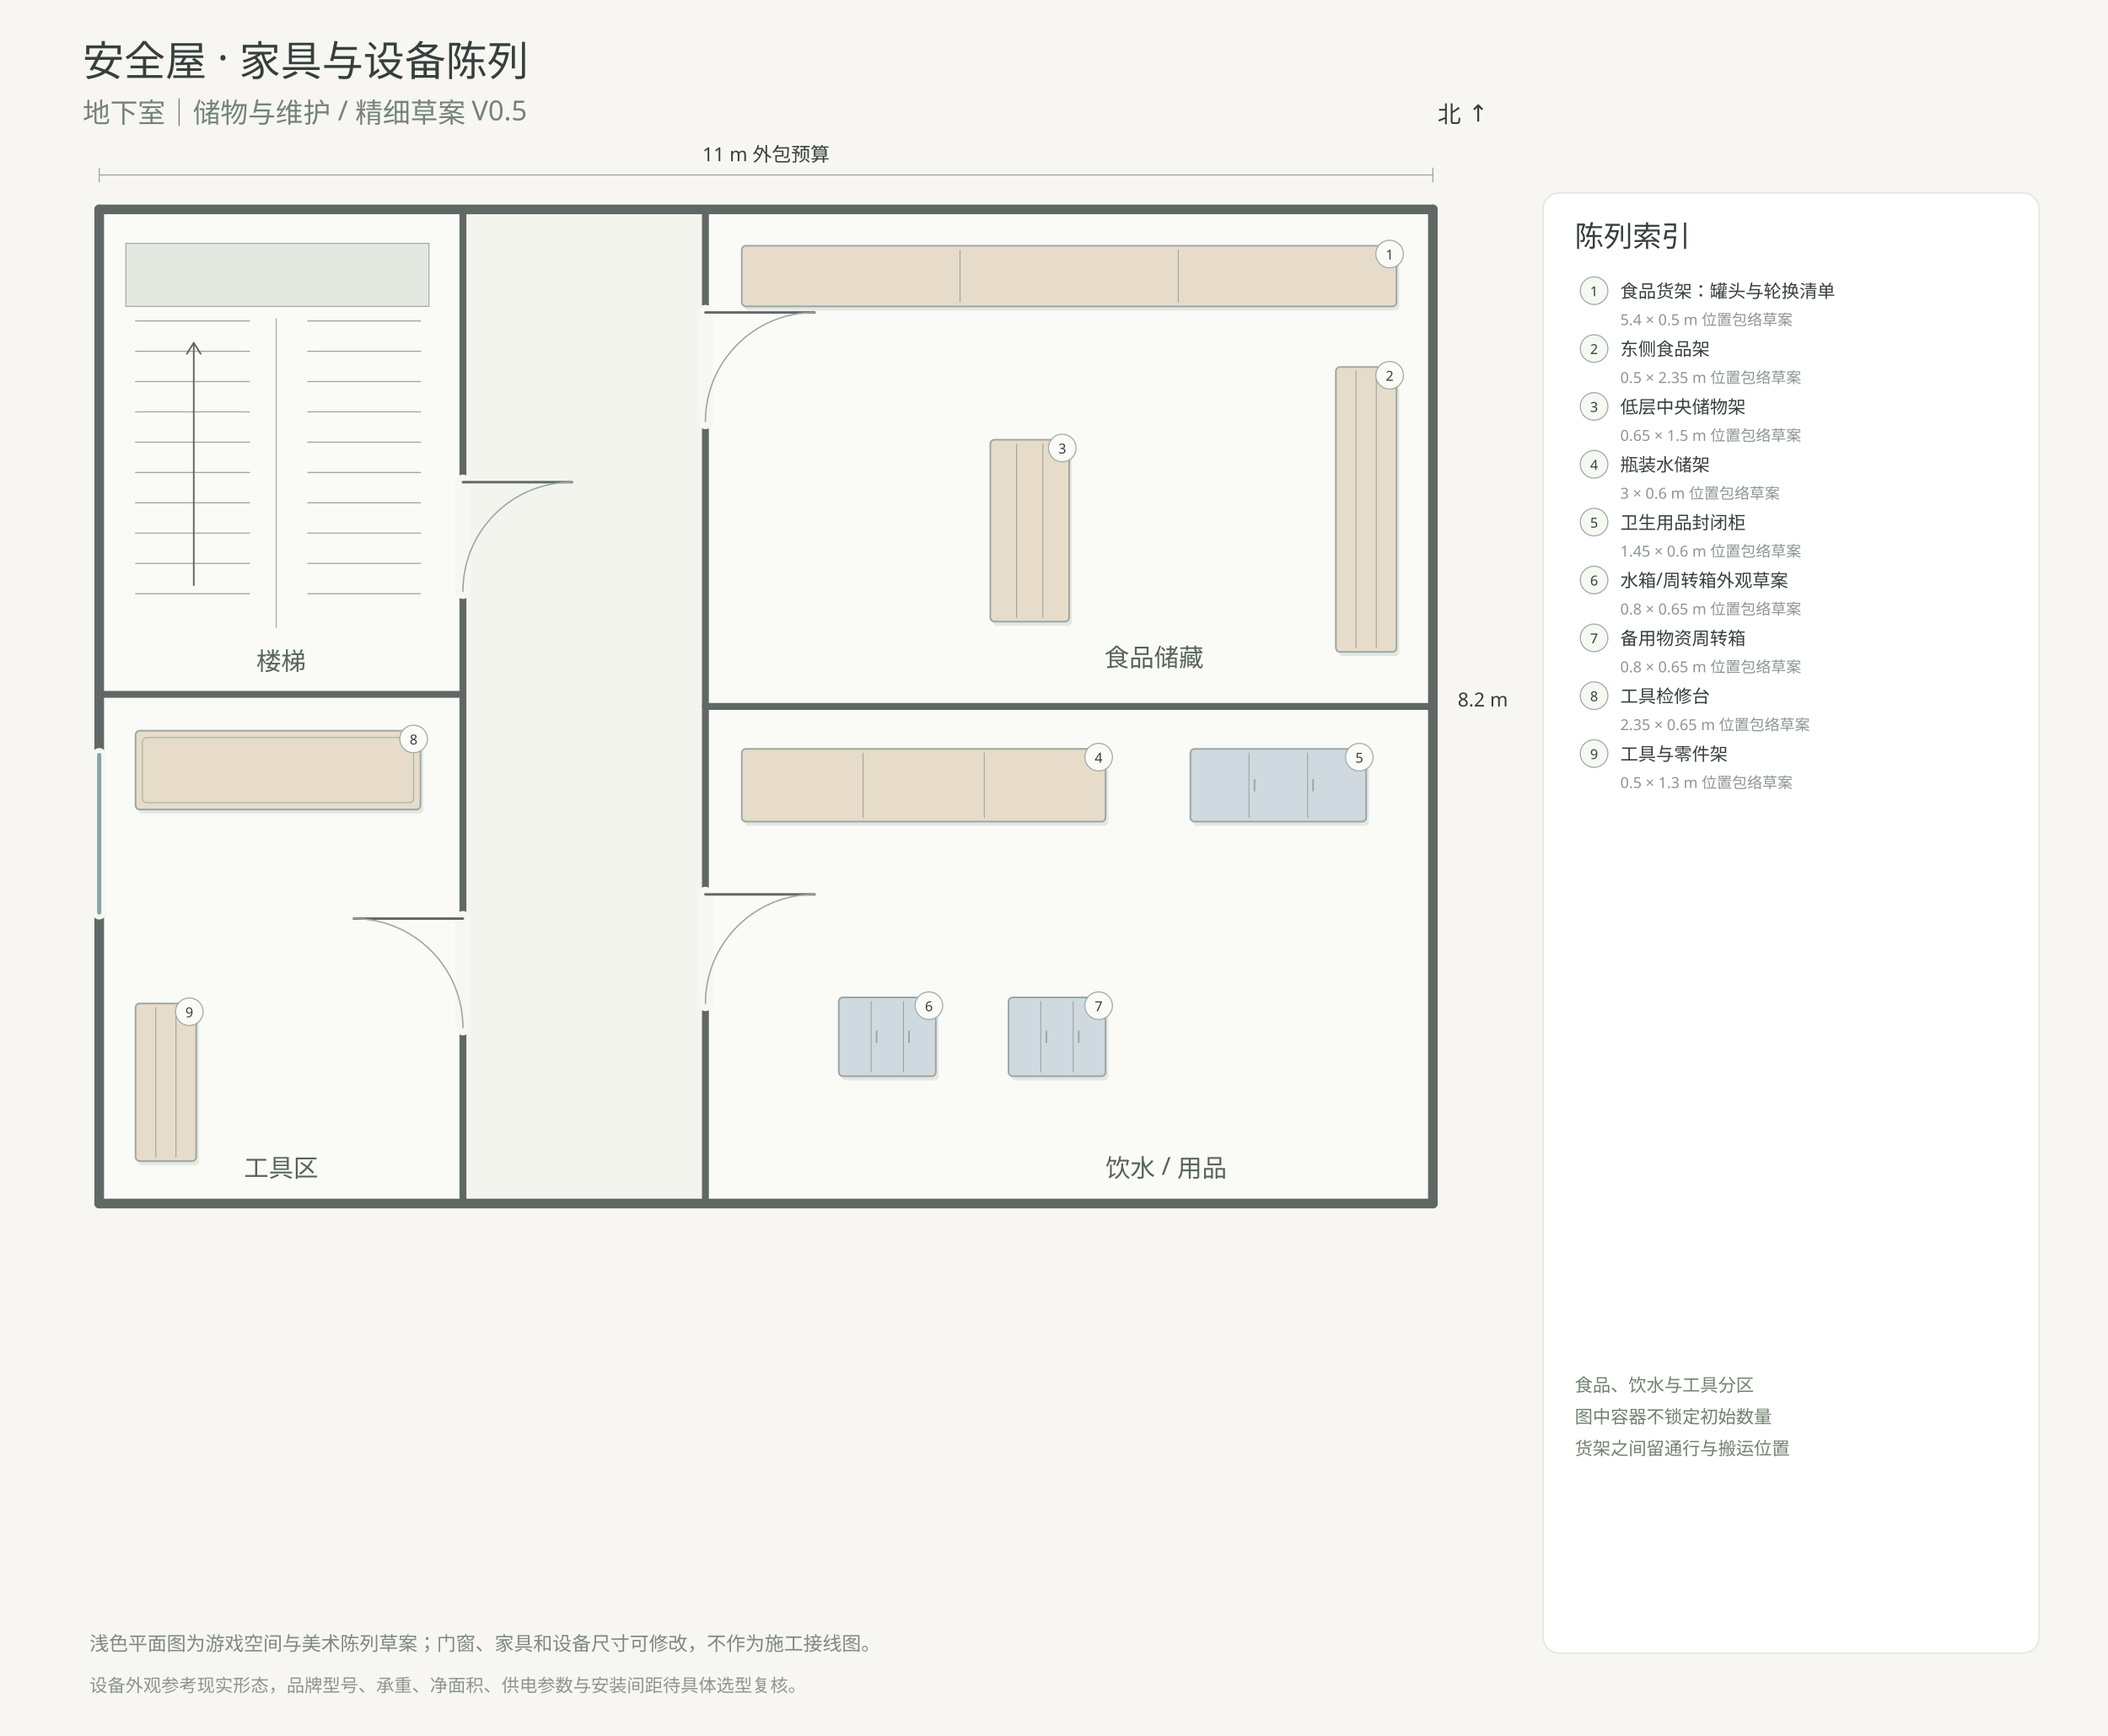
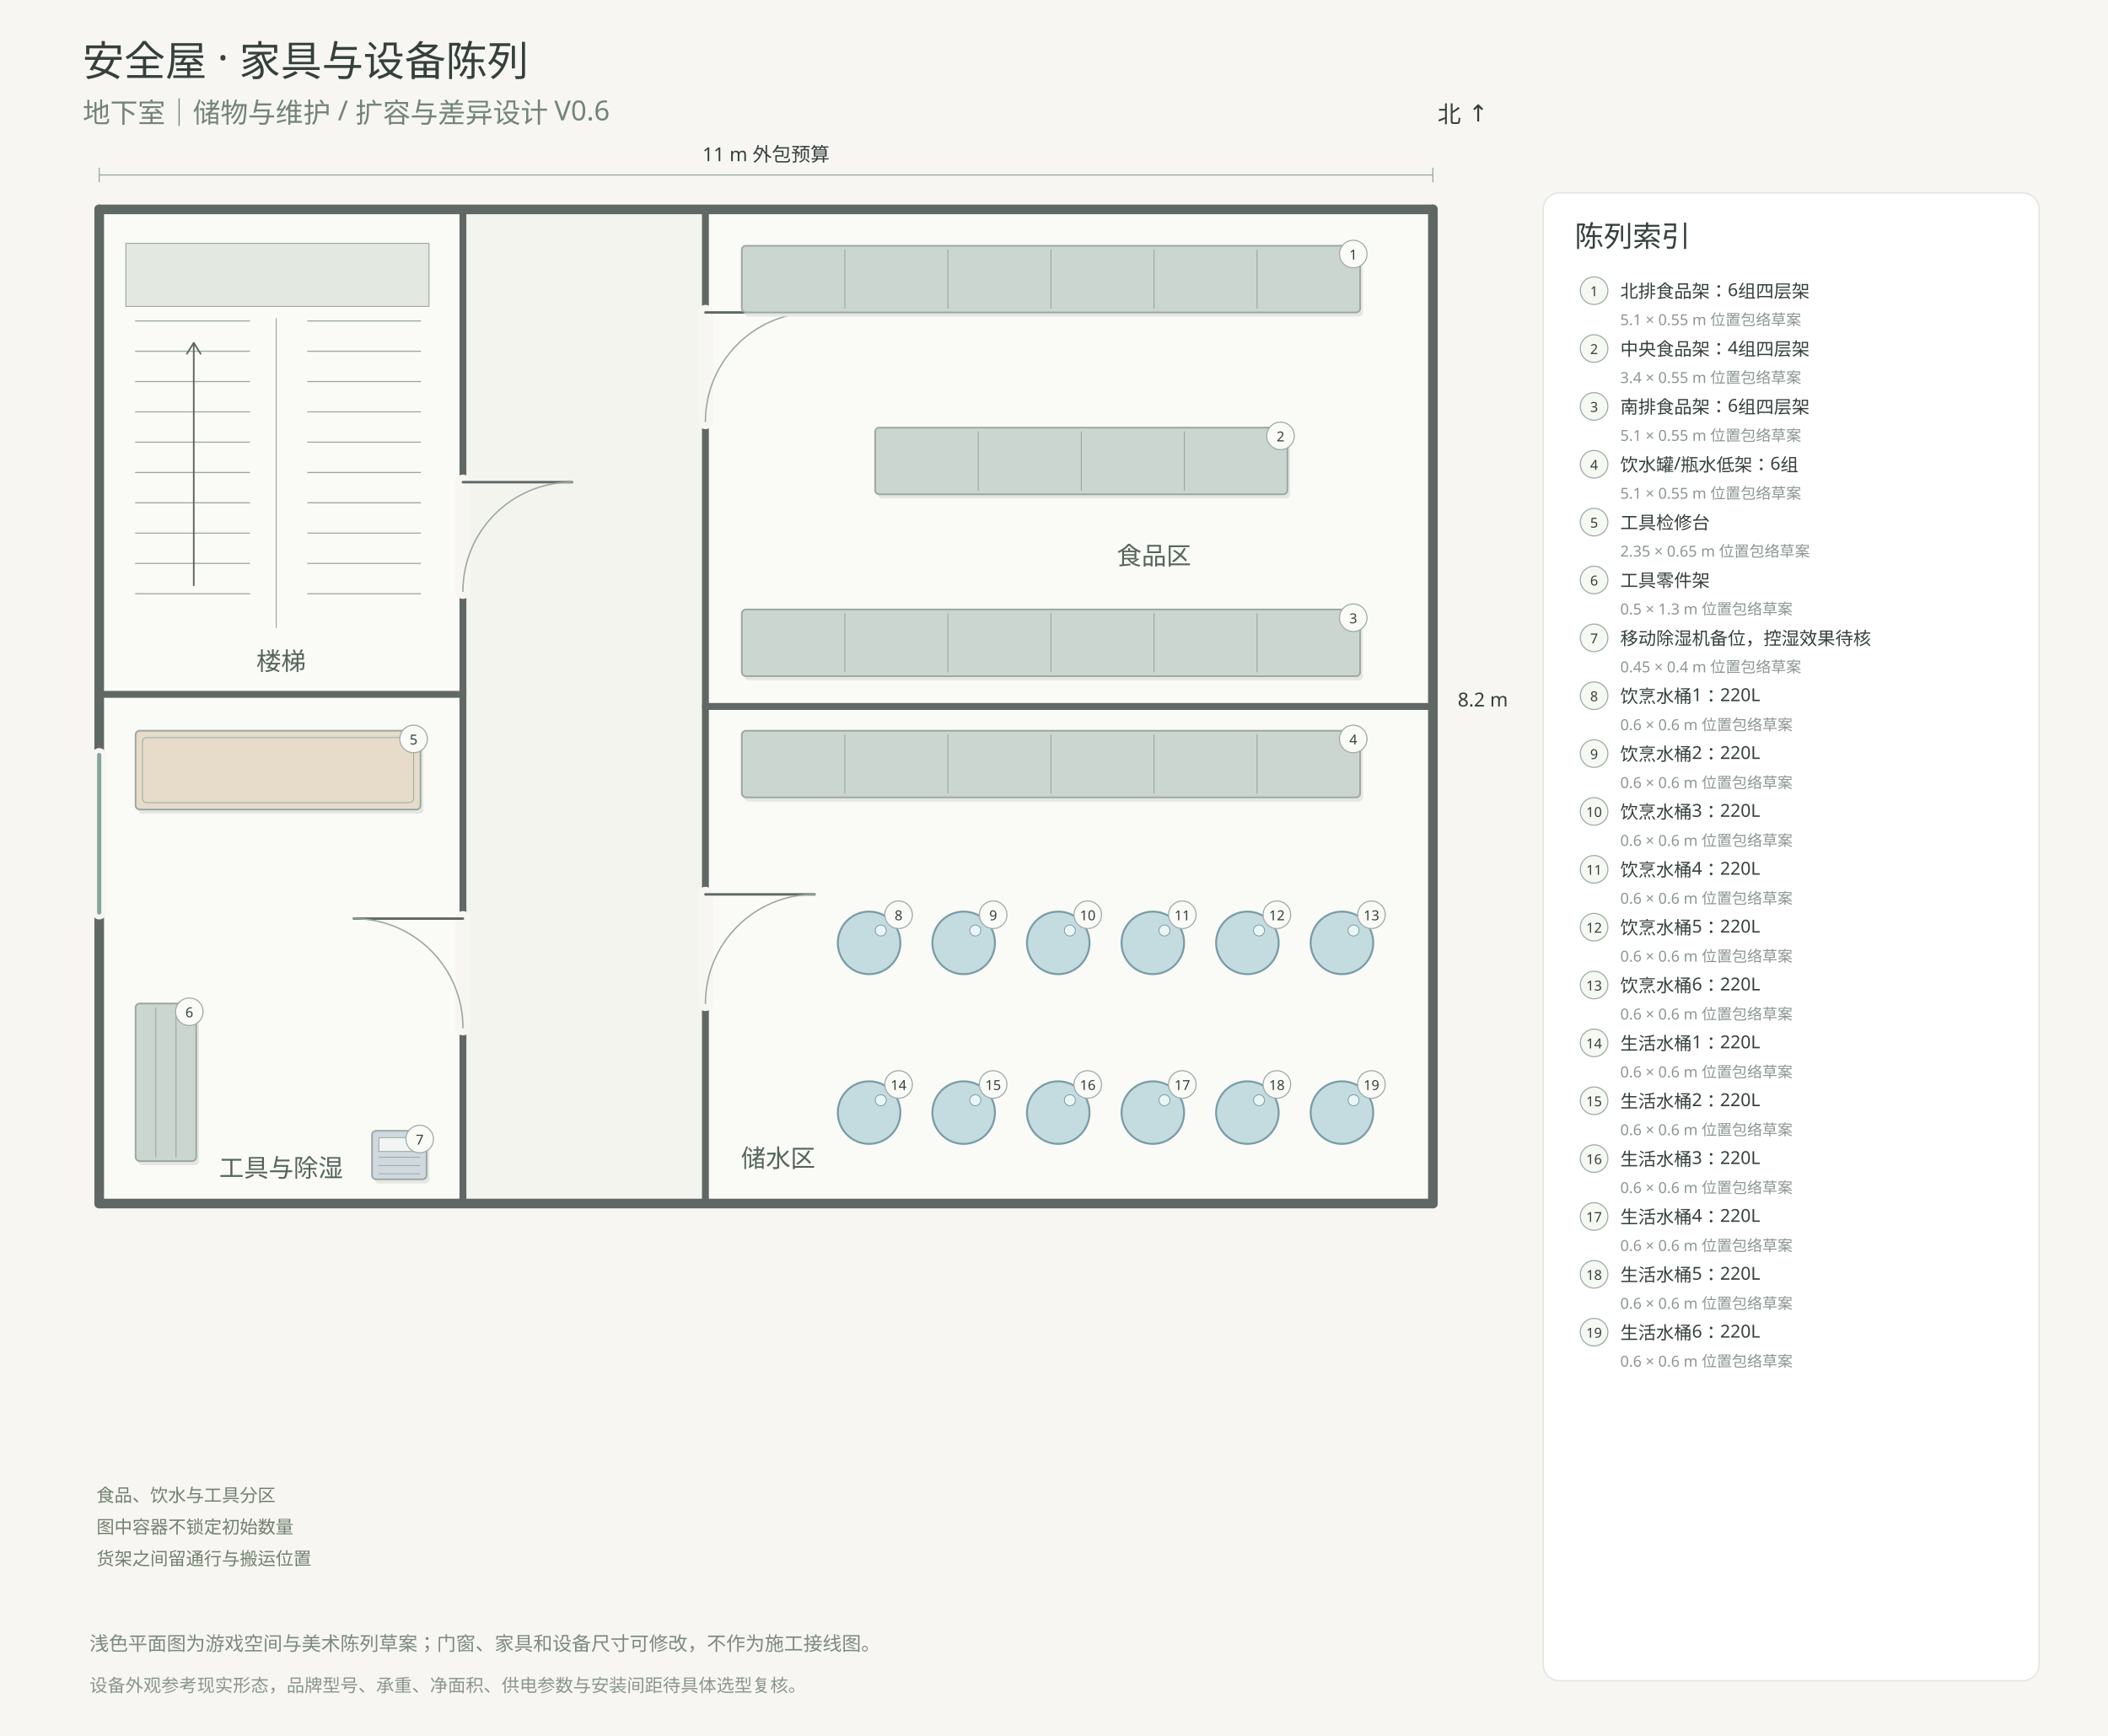
<svg xmlns="http://www.w3.org/2000/svg" width="1530" height="1260" viewBox="0 0 1530 1260">
  <rect width="100%" height="100%" fill="#f7f6f2" />
  <text x="60" y="55" font-family="Arial Unicode MS, sans-serif" font-size="30" fill="#35403c" text-anchor="start">安全屋 · 家具与设备陈列</text>
-   <text x="60" y="89" font-family="Arial Unicode MS, sans-serif" font-size="20" fill="#73837b" text-anchor="start">地下室｜储物与维护  /  精细草案 V0.5</text>
+   <text x="60" y="89" font-family="Arial Unicode MS, sans-serif" font-size="20" fill="#73837b" text-anchor="start">地下室｜储物与维护  /  扩容与差异设计 V0.6</text>
  <text x="1080" y="89" font-family="Arial Unicode MS, sans-serif" font-size="17" fill="#35403c" text-anchor="end">北 ↑</text>
  <g transform="translate(72,152)">
    <rect x="0" y="0" width="264" height="352" rx="0" fill="#fafaf6" stroke="none" stroke-width="0" />
    <rect x="0" y="352" width="264" height="369.6" rx="0" fill="#fafaf6" stroke="none" stroke-width="0" />
    <rect x="264" y="0" width="176" height="721.6" rx="0" fill="#f3f4ee" stroke="none" stroke-width="0" />
    <rect x="440" y="0" width="528" height="360.8" rx="0" fill="#fafaf6" stroke="none" stroke-width="0" />
    <rect x="440" y="360.8" width="528" height="360.8" rx="0" fill="#fafaf6" stroke="none" stroke-width="0" />
    <path d="M0 0 H968" fill="none" stroke="#606865" stroke-width="7" stroke-linecap="round" stroke-linejoin="round" />
    <path d="M0 352 H264" fill="none" stroke="#606865" stroke-width="5" stroke-linecap="round" stroke-linejoin="round" />
    <path d="M0 721.6 H968" fill="none" stroke="#606865" stroke-width="7" stroke-linecap="round" stroke-linejoin="round" />
    <path d="M440 360.8 H968" fill="none" stroke="#606865" stroke-width="5" stroke-linecap="round" stroke-linejoin="round" />
    <path d="M0 0 V721.6" fill="none" stroke="#606865" stroke-width="7" stroke-linecap="round" stroke-linejoin="round" />
    <path d="M264 0 V721.6" fill="none" stroke="#606865" stroke-width="5" stroke-linecap="round" stroke-linejoin="round" />
    <path d="M440 0 V721.6" fill="none" stroke="#606865" stroke-width="5" stroke-linecap="round" stroke-linejoin="round" />
    <path d="M968 0 V721.6" fill="none" stroke="#606865" stroke-width="7" stroke-linecap="round" stroke-linejoin="round" />
    <path d="M0 396.0 L0 510.4" fill="none" stroke="#f7f6f2" stroke-width="10" stroke-linecap="round" stroke-linejoin="round" />
    <path d="M0 396.0 L0 510.4" fill="none" stroke="#83a6a3" stroke-width="3" stroke-linecap="round" stroke-linejoin="round" />
    <path d="M264 198 V277.2" fill="none" stroke="#f7f6f2" stroke-width="11" stroke-linecap="round" stroke-linejoin="round" />
    <path d="M264 198 h79.2" fill="none" stroke="#606865" stroke-width="1.8" stroke-linecap="round" stroke-linejoin="round" />
    <path d="M343.2 198 A79.2 79.2 0 0 0 264 277.2" fill="none" stroke="#9ba7a2" stroke-width="1" stroke-linecap="round" stroke-linejoin="round" />
    <path d="M264 514.8 V594.0" fill="none" stroke="#f7f6f2" stroke-width="11" stroke-linecap="round" stroke-linejoin="round" />
    <path d="M264 514.8 h-79.2" fill="none" stroke="#606865" stroke-width="1.8" stroke-linecap="round" stroke-linejoin="round" />
    <path d="M184.8 514.8 A79.2 79.2 0 0 1 264 594.0" fill="none" stroke="#9ba7a2" stroke-width="1" stroke-linecap="round" stroke-linejoin="round" />
    <path d="M440 74.8 V154.0" fill="none" stroke="#f7f6f2" stroke-width="11" stroke-linecap="round" stroke-linejoin="round" />
    <path d="M440 74.8 h79.2" fill="none" stroke="#606865" stroke-width="1.8" stroke-linecap="round" stroke-linejoin="round" />
    <path d="M519.2 74.8 A79.2 79.2 0 0 0 440 154.0" fill="none" stroke="#9ba7a2" stroke-width="1" stroke-linecap="round" stroke-linejoin="round" />
    <path d="M440 497.2 V576.4" fill="none" stroke="#f7f6f2" stroke-width="11" stroke-linecap="round" stroke-linejoin="round" />
    <path d="M440 497.2 h79.2" fill="none" stroke="#606865" stroke-width="1.8" stroke-linecap="round" stroke-linejoin="round" />
    <path d="M519.2 497.2 A79.2 79.2 0 0 0 440 576.4" fill="none" stroke="#9ba7a2" stroke-width="1" stroke-linecap="round" stroke-linejoin="round" />
    <rect x="19.36" y="24.64" width="220.0" height="45.76" rx="0" fill="#e3e8e1" stroke="#9ba7a2" stroke-width="0.7" />
    <path d="M26.4 80.96 H109.12 M151.36 80.96 H233.2" fill="none" stroke="#9ba7a2" stroke-width="0.8" stroke-linecap="round" stroke-linejoin="round" />
    <path d="M26.4 102.96 H109.12 M151.36 102.96 H233.2" fill="none" stroke="#9ba7a2" stroke-width="0.8" stroke-linecap="round" stroke-linejoin="round" />
    <path d="M26.4 124.96 H109.12 M151.36 124.96 H233.2" fill="none" stroke="#9ba7a2" stroke-width="0.8" stroke-linecap="round" stroke-linejoin="round" />
    <path d="M26.4 146.96 H109.12 M151.36 146.96 H233.2" fill="none" stroke="#9ba7a2" stroke-width="0.8" stroke-linecap="round" stroke-linejoin="round" />
    <path d="M26.4 168.96 H109.12 M151.36 168.96 H233.2" fill="none" stroke="#9ba7a2" stroke-width="0.8" stroke-linecap="round" stroke-linejoin="round" />
    <path d="M26.4 190.96 H109.12 M151.36 190.96 H233.2" fill="none" stroke="#9ba7a2" stroke-width="0.8" stroke-linecap="round" stroke-linejoin="round" />
    <path d="M26.4 212.96 H109.12 M151.36 212.96 H233.2" fill="none" stroke="#9ba7a2" stroke-width="0.8" stroke-linecap="round" stroke-linejoin="round" />
    <path d="M26.4 234.96 H109.12 M151.36 234.96 H233.2" fill="none" stroke="#9ba7a2" stroke-width="0.8" stroke-linecap="round" stroke-linejoin="round" />
    <path d="M26.4 256.96 H109.12 M151.36 256.96 H233.2" fill="none" stroke="#9ba7a2" stroke-width="0.8" stroke-linecap="round" stroke-linejoin="round" />
    <path d="M26.4 278.96 H109.12 M151.36 278.96 H233.2" fill="none" stroke="#9ba7a2" stroke-width="0.8" stroke-linecap="round" stroke-linejoin="round" />
    <path d="M128.48 79.2 V303.6" fill="none" stroke="#9ba7a2" stroke-width="0.7" stroke-linecap="round" stroke-linejoin="round" />
    <path d="M68.64 272.8 V96.8 l-5 8 M68.64 96.8 l5 8" fill="none" stroke="#606865" stroke-width="1.2" stroke-linecap="round" stroke-linejoin="round" />
-     <rect x="468.4" y="29.4" width="475.2" height="44.0" rx="3" fill="#e4e7e2" stroke="none" stroke-width="0" />
-     <rect x="466.4" y="26.4" width="475.2" height="44.0" rx="3" fill="#e6dcc9" stroke="#9ba7a2" stroke-width="1.2" />
-     <path d="M624.8 29.4 V67.4" fill="none" stroke="#9ba7a2" stroke-width="0.7" stroke-linecap="round" stroke-linejoin="round" />
-     <path d="M783.2 29.4 V67.4" fill="none" stroke="#9ba7a2" stroke-width="0.7" stroke-linecap="round" stroke-linejoin="round" />
-     <circle cx="936.6" cy="32.4" r="10" fill="#fafaf7" stroke="#9cacaa" stroke-width="0.8" />
-     <text x="936.6" y="36.4" font-family="Arial Unicode MS, sans-serif" font-size="10" fill="#35403c" text-anchor="middle">1</text>
-     <rect x="899.6" y="117.4" width="44.0" height="206.8" rx="3" fill="#e4e7e2" stroke="none" stroke-width="0" />
-     <rect x="897.6" y="114.4" width="44.0" height="206.8" rx="3" fill="#e6dcc9" stroke="#9ba7a2" stroke-width="1.2" />
-     <path d="M912.267 117.4 V318.2" fill="none" stroke="#9ba7a2" stroke-width="0.7" stroke-linecap="round" stroke-linejoin="round" />
-     <path d="M926.933 117.4 V318.2" fill="none" stroke="#9ba7a2" stroke-width="0.7" stroke-linecap="round" stroke-linejoin="round" />
-     <circle cx="936.6" cy="120.4" r="10" fill="#fafaf7" stroke="#9cacaa" stroke-width="0.8" />
-     <text x="936.6" y="124.4" font-family="Arial Unicode MS, sans-serif" font-size="10" fill="#35403c" text-anchor="middle">2</text>
-     <rect x="648.8" y="170.2" width="57.2" height="132.0" rx="3" fill="#e4e7e2" stroke="none" stroke-width="0" />
-     <rect x="646.8" y="167.2" width="57.2" height="132.0" rx="3" fill="#e6dcc9" stroke="#9ba7a2" stroke-width="1.2" />
-     <path d="M665.867 170.2 V296.2" fill="none" stroke="#9ba7a2" stroke-width="0.7" stroke-linecap="round" stroke-linejoin="round" />
-     <path d="M684.933 170.2 V296.2" fill="none" stroke="#9ba7a2" stroke-width="0.7" stroke-linecap="round" stroke-linejoin="round" />
-     <circle cx="699.0" cy="173.2" r="10" fill="#fafaf7" stroke="#9cacaa" stroke-width="0.8" />
-     <text x="699.0" y="177.2" font-family="Arial Unicode MS, sans-serif" font-size="10" fill="#35403c" text-anchor="middle">3</text>
-     <rect x="468.4" y="394.6" width="264" height="52.8" rx="3" fill="#e4e7e2" stroke="none" stroke-width="0" />
-     <rect x="466.4" y="391.6" width="264" height="52.8" rx="3" fill="#e6dcc9" stroke="#9ba7a2" stroke-width="1.2" />
-     <path d="M554.4 394.6 V441.4" fill="none" stroke="#9ba7a2" stroke-width="0.7" stroke-linecap="round" stroke-linejoin="round" />
-     <path d="M642.4 394.6 V441.4" fill="none" stroke="#9ba7a2" stroke-width="0.7" stroke-linecap="round" stroke-linejoin="round" />
-     <circle cx="725.4" cy="397.6" r="10" fill="#fafaf7" stroke="#9cacaa" stroke-width="0.8" />
-     <text x="725.4" y="401.6" font-family="Arial Unicode MS, sans-serif" font-size="10" fill="#35403c" text-anchor="middle">4</text>
-     <rect x="794" y="394.6" width="127.6" height="52.8" rx="3" fill="#e4e7e2" stroke="none" stroke-width="0" />
-     <rect x="792" y="391.6" width="127.6" height="52.8" rx="3" fill="#cfd9df" stroke="#9ba7a2" stroke-width="1.2" />
-     <path d="M834.533 394.6 V441.4" fill="none" stroke="#9ba7a2" stroke-width="0.7" stroke-linecap="round" stroke-linejoin="round" />
-     <path d="M877.067 394.6 V441.4" fill="none" stroke="#9ba7a2" stroke-width="0.7" stroke-linecap="round" stroke-linejoin="round" />
-     <path d="M838.533 414.0 V422.0 M881.067 414.0 V422.0" fill="none" stroke="#9ba7a2" stroke-width="1.2" stroke-linecap="round" stroke-linejoin="round" />
-     <circle cx="914.6" cy="397.6" r="10" fill="#fafaf7" stroke="#9cacaa" stroke-width="0.8" />
-     <text x="914.6" y="401.6" font-family="Arial Unicode MS, sans-serif" font-size="10" fill="#35403c" text-anchor="middle">5</text>
-     <rect x="538.8" y="575.0" width="70.4" height="57.2" rx="3" fill="#e4e7e2" stroke="none" stroke-width="0" />
-     <rect x="536.8" y="572.0" width="70.4" height="57.2" rx="3" fill="#cfd9df" stroke="#9ba7a2" stroke-width="1.2" />
-     <path d="M560.267 575.0 V626.2" fill="none" stroke="#9ba7a2" stroke-width="0.7" stroke-linecap="round" stroke-linejoin="round" />
-     <path d="M583.733 575.0 V626.2" fill="none" stroke="#9ba7a2" stroke-width="0.7" stroke-linecap="round" stroke-linejoin="round" />
-     <path d="M564.267 596.6 V604.6 M587.733 596.6 V604.6" fill="none" stroke="#9ba7a2" stroke-width="1.2" stroke-linecap="round" stroke-linejoin="round" />
-     <circle cx="602.2" cy="578.0" r="10" fill="#fafaf7" stroke="#9cacaa" stroke-width="0.8" />
-     <text x="602.2" y="582.0" font-family="Arial Unicode MS, sans-serif" font-size="10" fill="#35403c" text-anchor="middle">6</text>
-     <rect x="662.0" y="575.0" width="70.4" height="57.2" rx="3" fill="#e4e7e2" stroke="none" stroke-width="0" />
-     <rect x="660.0" y="572.0" width="70.4" height="57.2" rx="3" fill="#cfd9df" stroke="#9ba7a2" stroke-width="1.2" />
-     <path d="M683.467 575.0 V626.2" fill="none" stroke="#9ba7a2" stroke-width="0.7" stroke-linecap="round" stroke-linejoin="round" />
-     <path d="M706.933 575.0 V626.2" fill="none" stroke="#9ba7a2" stroke-width="0.7" stroke-linecap="round" stroke-linejoin="round" />
-     <path d="M687.467 596.6 V604.6 M710.933 596.6 V604.6" fill="none" stroke="#9ba7a2" stroke-width="1.2" stroke-linecap="round" stroke-linejoin="round" />
-     <circle cx="725.4" cy="578.0" r="10" fill="#fafaf7" stroke="#9cacaa" stroke-width="0.8" />
-     <text x="725.4" y="582.0" font-family="Arial Unicode MS, sans-serif" font-size="10" fill="#35403c" text-anchor="middle">7</text>
+     <rect x="468.4" y="29.4" width="448.8" height="48.4" rx="3" fill="#e4e7e2" stroke="none" stroke-width="0" />
+     <rect x="466.4" y="26.4" width="448.8" height="48.4" rx="3" fill="#cbd6d0" stroke="#9ba7a2" stroke-width="1.2" />
+     <path d="M541.2 29.4 V71.8" fill="none" stroke="#9ba7a2" stroke-width="0.7" stroke-linecap="round" stroke-linejoin="round" />
+     <path d="M616.0 29.4 V71.8" fill="none" stroke="#9ba7a2" stroke-width="0.7" stroke-linecap="round" stroke-linejoin="round" />
+     <path d="M690.8 29.4 V71.8" fill="none" stroke="#9ba7a2" stroke-width="0.7" stroke-linecap="round" stroke-linejoin="round" />
+     <path d="M765.6 29.4 V71.8" fill="none" stroke="#9ba7a2" stroke-width="0.7" stroke-linecap="round" stroke-linejoin="round" />
+     <path d="M840.4 29.4 V71.8" fill="none" stroke="#9ba7a2" stroke-width="0.7" stroke-linecap="round" stroke-linejoin="round" />
+     <circle cx="910.2" cy="32.4" r="10" fill="#fafaf7" stroke="#9cacaa" stroke-width="0.8" />
+     <text x="910.2" y="36.4" font-family="Arial Unicode MS, sans-serif" font-size="10" fill="#35403c" text-anchor="middle">1</text>
+     <rect x="565.2" y="161.4" width="299.2" height="48.4" rx="3" fill="#e4e7e2" stroke="none" stroke-width="0" />
+     <rect x="563.2" y="158.4" width="299.2" height="48.4" rx="3" fill="#cbd6d0" stroke="#9ba7a2" stroke-width="1.2" />
+     <path d="M638.0 161.4 V203.8" fill="none" stroke="#9ba7a2" stroke-width="0.7" stroke-linecap="round" stroke-linejoin="round" />
+     <path d="M712.8 161.4 V203.8" fill="none" stroke="#9ba7a2" stroke-width="0.7" stroke-linecap="round" stroke-linejoin="round" />
+     <path d="M787.6 161.4 V203.8" fill="none" stroke="#9ba7a2" stroke-width="0.7" stroke-linecap="round" stroke-linejoin="round" />
+     <circle cx="857.4" cy="164.4" r="10" fill="#fafaf7" stroke="#9cacaa" stroke-width="0.8" />
+     <text x="857.4" y="168.4" font-family="Arial Unicode MS, sans-serif" font-size="10" fill="#35403c" text-anchor="middle">2</text>
+     <rect x="468.4" y="293.4" width="448.8" height="48.4" rx="3" fill="#e4e7e2" stroke="none" stroke-width="0" />
+     <rect x="466.4" y="290.4" width="448.8" height="48.4" rx="3" fill="#cbd6d0" stroke="#9ba7a2" stroke-width="1.2" />
+     <path d="M541.2 293.4 V335.8" fill="none" stroke="#9ba7a2" stroke-width="0.7" stroke-linecap="round" stroke-linejoin="round" />
+     <path d="M616.0 293.4 V335.8" fill="none" stroke="#9ba7a2" stroke-width="0.7" stroke-linecap="round" stroke-linejoin="round" />
+     <path d="M690.8 293.4 V335.8" fill="none" stroke="#9ba7a2" stroke-width="0.7" stroke-linecap="round" stroke-linejoin="round" />
+     <path d="M765.6 293.4 V335.8" fill="none" stroke="#9ba7a2" stroke-width="0.7" stroke-linecap="round" stroke-linejoin="round" />
+     <path d="M840.4 293.4 V335.8" fill="none" stroke="#9ba7a2" stroke-width="0.7" stroke-linecap="round" stroke-linejoin="round" />
+     <circle cx="910.2" cy="296.4" r="10" fill="#fafaf7" stroke="#9cacaa" stroke-width="0.8" />
+     <text x="910.2" y="300.4" font-family="Arial Unicode MS, sans-serif" font-size="10" fill="#35403c" text-anchor="middle">3</text>
+     <rect x="468.4" y="381.4" width="448.8" height="48.4" rx="3" fill="#e4e7e2" stroke="none" stroke-width="0" />
+     <rect x="466.4" y="378.4" width="448.8" height="48.4" rx="3" fill="#cbd6d0" stroke="#9ba7a2" stroke-width="1.2" />
+     <path d="M541.2 381.4 V423.8" fill="none" stroke="#9ba7a2" stroke-width="0.7" stroke-linecap="round" stroke-linejoin="round" />
+     <path d="M616.0 381.4 V423.8" fill="none" stroke="#9ba7a2" stroke-width="0.7" stroke-linecap="round" stroke-linejoin="round" />
+     <path d="M690.8 381.4 V423.8" fill="none" stroke="#9ba7a2" stroke-width="0.7" stroke-linecap="round" stroke-linejoin="round" />
+     <path d="M765.6 381.4 V423.8" fill="none" stroke="#9ba7a2" stroke-width="0.7" stroke-linecap="round" stroke-linejoin="round" />
+     <path d="M840.4 381.4 V423.8" fill="none" stroke="#9ba7a2" stroke-width="0.7" stroke-linecap="round" stroke-linejoin="round" />
+     <circle cx="910.2" cy="384.4" r="10" fill="#fafaf7" stroke="#9cacaa" stroke-width="0.8" />
+     <text x="910.2" y="388.4" font-family="Arial Unicode MS, sans-serif" font-size="10" fill="#35403c" text-anchor="middle">4</text>
    <rect x="28.4" y="381.4" width="206.8" height="57.2" rx="3" fill="#e4e7e2" stroke="none" stroke-width="0" />
    <rect x="26.4" y="378.4" width="206.8" height="57.2" rx="3" fill="#e6dcc9" stroke="#9ba7a2" stroke-width="1.2" />
    <rect x="31.4" y="383.4" width="196.8" height="47.2" rx="3" fill="none" stroke="#9ba7a2" stroke-width="0.6" />
    <circle cx="228.2" cy="384.4" r="10" fill="#fafaf7" stroke="#9cacaa" stroke-width="0.8" />
-     <text x="228.2" y="388.4" font-family="Arial Unicode MS, sans-serif" font-size="10" fill="#35403c" text-anchor="middle">8</text>
+     <text x="228.2" y="388.4" font-family="Arial Unicode MS, sans-serif" font-size="10" fill="#35403c" text-anchor="middle">5</text>
    <rect x="28.4" y="579.4" width="44.0" height="114.4" rx="3" fill="#e4e7e2" stroke="none" stroke-width="0" />
-     <rect x="26.4" y="576.4" width="44.0" height="114.4" rx="3" fill="#e6dcc9" stroke="#9ba7a2" stroke-width="1.2" />
+     <rect x="26.4" y="576.4" width="44.0" height="114.4" rx="3" fill="#cbd6d0" stroke="#9ba7a2" stroke-width="1.2" />
    <path d="M41.067 579.4 V687.8" fill="none" stroke="#9ba7a2" stroke-width="0.7" stroke-linecap="round" stroke-linejoin="round" />
    <path d="M55.733 579.4 V687.8" fill="none" stroke="#9ba7a2" stroke-width="0.7" stroke-linecap="round" stroke-linejoin="round" />
    <circle cx="65.4" cy="582.4" r="10" fill="#fafaf7" stroke="#9cacaa" stroke-width="0.8" />
-     <text x="65.4" y="586.4" font-family="Arial Unicode MS, sans-serif" font-size="10" fill="#35403c" text-anchor="middle">9</text>
+     <text x="65.4" y="586.4" font-family="Arial Unicode MS, sans-serif" font-size="10" fill="#35403c" text-anchor="middle">6</text>
+     <rect x="200.0" y="671.8" width="39.6" height="35.2" rx="3" fill="#e4e7e2" stroke="none" stroke-width="0" />
+     <rect x="198.0" y="668.8" width="39.6" height="35.2" rx="3" fill="#cfd9df" stroke="#9ba7a2" stroke-width="1.2" />
+     <rect x="203.0" y="673.8" width="29.6" height="10" rx="0" fill="#f2f5f3" stroke="#9ba7a2" stroke-width="0.6" />
+     <path d="M203.0 688 H232.6" fill="none" stroke="#9ba7a2" stroke-width="0.6" stroke-linecap="round" stroke-linejoin="round" />
+     <path d="M203.0 694 H232.6" fill="none" stroke="#9ba7a2" stroke-width="0.6" stroke-linecap="round" stroke-linejoin="round" />
+     <path d="M203.0 700 H232.6" fill="none" stroke="#9ba7a2" stroke-width="0.6" stroke-linecap="round" stroke-linejoin="round" />
+     <circle cx="232.6" cy="674.8" r="10" fill="#fafaf7" stroke="#9cacaa" stroke-width="0.8" />
+     <text x="232.6" y="678.8" font-family="Arial Unicode MS, sans-serif" font-size="10" fill="#35403c" text-anchor="middle">7</text>
+     <circle cx="558.8" cy="532.4" r="22.704" fill="#c4dbe0" stroke="#789ca6" stroke-width="1.4" />
+     <circle cx="567.248" cy="523.424" r="4" fill="#eaf5f5" stroke="#789ca6" stroke-width="0.6" />
+     <circle cx="580.2" cy="512.0" r="10" fill="#fafaf7" stroke="#9cacaa" stroke-width="0.8" />
+     <text x="580.2" y="516.0" font-family="Arial Unicode MS, sans-serif" font-size="10" fill="#35403c" text-anchor="middle">8</text>
+     <circle cx="627.44" cy="532.4" r="22.704" fill="#c4dbe0" stroke="#789ca6" stroke-width="1.4" />
+     <circle cx="635.888" cy="523.424" r="4" fill="#eaf5f5" stroke="#789ca6" stroke-width="0.6" />
+     <circle cx="648.84" cy="512.0" r="10" fill="#fafaf7" stroke="#9cacaa" stroke-width="0.8" />
+     <text x="648.84" y="516.0" font-family="Arial Unicode MS, sans-serif" font-size="10" fill="#35403c" text-anchor="middle">9</text>
+     <circle cx="696.08" cy="532.4" r="22.704" fill="#c4dbe0" stroke="#789ca6" stroke-width="1.4" />
+     <circle cx="704.528" cy="523.424" r="4" fill="#eaf5f5" stroke="#789ca6" stroke-width="0.6" />
+     <circle cx="717.48" cy="512.0" r="10" fill="#fafaf7" stroke="#9cacaa" stroke-width="0.8" />
+     <text x="717.48" y="516.0" font-family="Arial Unicode MS, sans-serif" font-size="10" fill="#35403c" text-anchor="middle">10</text>
+     <circle cx="764.72" cy="532.4" r="22.704" fill="#c4dbe0" stroke="#789ca6" stroke-width="1.4" />
+     <circle cx="773.168" cy="523.424" r="4" fill="#eaf5f5" stroke="#789ca6" stroke-width="0.6" />
+     <circle cx="786.12" cy="512.0" r="10" fill="#fafaf7" stroke="#9cacaa" stroke-width="0.8" />
+     <text x="786.12" y="516.0" font-family="Arial Unicode MS, sans-serif" font-size="10" fill="#35403c" text-anchor="middle">11</text>
+     <circle cx="833.36" cy="532.4" r="22.704" fill="#c4dbe0" stroke="#789ca6" stroke-width="1.4" />
+     <circle cx="841.808" cy="523.424" r="4" fill="#eaf5f5" stroke="#789ca6" stroke-width="0.6" />
+     <circle cx="854.76" cy="512.0" r="10" fill="#fafaf7" stroke="#9cacaa" stroke-width="0.8" />
+     <text x="854.76" y="516.0" font-family="Arial Unicode MS, sans-serif" font-size="10" fill="#35403c" text-anchor="middle">12</text>
+     <circle cx="902" cy="532.4" r="22.704" fill="#c4dbe0" stroke="#789ca6" stroke-width="1.4" />
+     <circle cx="910.448" cy="523.424" r="4" fill="#eaf5f5" stroke="#789ca6" stroke-width="0.6" />
+     <circle cx="923.4" cy="512.0" r="10" fill="#fafaf7" stroke="#9cacaa" stroke-width="0.8" />
+     <text x="923.4" y="516.0" font-family="Arial Unicode MS, sans-serif" font-size="10" fill="#35403c" text-anchor="middle">13</text>
+     <circle cx="558.8" cy="655.6" r="22.704" fill="#c4dbe0" stroke="#789ca6" stroke-width="1.4" />
+     <circle cx="567.248" cy="646.624" r="4" fill="#eaf5f5" stroke="#789ca6" stroke-width="0.6" />
+     <circle cx="580.2" cy="635.2" r="10" fill="#fafaf7" stroke="#9cacaa" stroke-width="0.8" />
+     <text x="580.2" y="639.2" font-family="Arial Unicode MS, sans-serif" font-size="10" fill="#35403c" text-anchor="middle">14</text>
+     <circle cx="627.44" cy="655.6" r="22.704" fill="#c4dbe0" stroke="#789ca6" stroke-width="1.4" />
+     <circle cx="635.888" cy="646.624" r="4" fill="#eaf5f5" stroke="#789ca6" stroke-width="0.6" />
+     <circle cx="648.84" cy="635.2" r="10" fill="#fafaf7" stroke="#9cacaa" stroke-width="0.8" />
+     <text x="648.84" y="639.2" font-family="Arial Unicode MS, sans-serif" font-size="10" fill="#35403c" text-anchor="middle">15</text>
+     <circle cx="696.08" cy="655.6" r="22.704" fill="#c4dbe0" stroke="#789ca6" stroke-width="1.4" />
+     <circle cx="704.528" cy="646.624" r="4" fill="#eaf5f5" stroke="#789ca6" stroke-width="0.6" />
+     <circle cx="717.48" cy="635.2" r="10" fill="#fafaf7" stroke="#9cacaa" stroke-width="0.8" />
+     <text x="717.48" y="639.2" font-family="Arial Unicode MS, sans-serif" font-size="10" fill="#35403c" text-anchor="middle">16</text>
+     <circle cx="764.72" cy="655.6" r="22.704" fill="#c4dbe0" stroke="#789ca6" stroke-width="1.4" />
+     <circle cx="773.168" cy="646.624" r="4" fill="#eaf5f5" stroke="#789ca6" stroke-width="0.6" />
+     <circle cx="786.12" cy="635.2" r="10" fill="#fafaf7" stroke="#9cacaa" stroke-width="0.8" />
+     <text x="786.12" y="639.2" font-family="Arial Unicode MS, sans-serif" font-size="10" fill="#35403c" text-anchor="middle">17</text>
+     <circle cx="833.36" cy="655.6" r="22.704" fill="#c4dbe0" stroke="#789ca6" stroke-width="1.4" />
+     <circle cx="841.808" cy="646.624" r="4" fill="#eaf5f5" stroke="#789ca6" stroke-width="0.6" />
+     <circle cx="854.76" cy="635.2" r="10" fill="#fafaf7" stroke="#9cacaa" stroke-width="0.8" />
+     <text x="854.76" y="639.2" font-family="Arial Unicode MS, sans-serif" font-size="10" fill="#35403c" text-anchor="middle">18</text>
+     <circle cx="902" cy="655.6" r="22.704" fill="#c4dbe0" stroke="#789ca6" stroke-width="1.4" />
+     <circle cx="910.448" cy="646.624" r="4" fill="#eaf5f5" stroke="#789ca6" stroke-width="0.6" />
+     <circle cx="923.4" cy="635.2" r="10" fill="#fafaf7" stroke="#9cacaa" stroke-width="0.8" />
+     <text x="923.4" y="639.2" font-family="Arial Unicode MS, sans-serif" font-size="10" fill="#35403c" text-anchor="middle">19</text>
    <text x="132.0" y="334.4" font-family="Arial Unicode MS, sans-serif" font-size="18" fill="#55645b" text-anchor="middle">楼梯</text>
-     <text x="132.0" y="702.24" font-family="Arial Unicode MS, sans-serif" font-size="18" fill="#55645b" text-anchor="middle">工具区</text>
-     <text x="765.6" y="331.76" font-family="Arial Unicode MS, sans-serif" font-size="18" fill="#55645b" text-anchor="middle">食品储藏</text>
-     <text x="774.4" y="702.24" font-family="Arial Unicode MS, sans-serif" font-size="18" fill="#55645b" text-anchor="middle">饮水 / 用品</text>
+     <text x="132.0" y="702.24" font-family="Arial Unicode MS, sans-serif" font-size="18" fill="#55645b" text-anchor="middle">工具与除湿</text>
+     <text x="765.6" y="257.84" font-family="Arial Unicode MS, sans-serif" font-size="18" fill="#55645b" text-anchor="middle">食品区</text>
+     <text x="492.8" y="695.2" font-family="Arial Unicode MS, sans-serif" font-size="18" fill="#55645b" text-anchor="middle">储水区</text>
    <path d="M0 -25 H968 M0 -30 V-20 M968 -30 V-20" fill="none" stroke="#9ba7a2" stroke-width="0.8" stroke-linecap="round" stroke-linejoin="round" />
    <text x="484.0" y="-35" font-family="Arial Unicode MS, sans-serif" font-size="14" fill="#35403c" text-anchor="middle">11 m 外包预算</text>
    <text x="986" y="360.8" font-family="Arial Unicode MS, sans-serif" font-size="14" fill="#35403c" text-anchor="start">8.2 m</text>
  </g>
-   <rect x="1120" y="140" width="360" height="1060" rx="12" fill="#ffffff" stroke="#e2e6df" stroke-width="1" />
+   <rect x="1120" y="140" width="360" height="1080" rx="12" fill="#ffffff" stroke="#e2e6df" stroke-width="1" />
  <text x="1143" y="179" font-family="Arial Unicode MS, sans-serif" font-size="21" fill="#35403c" text-anchor="start">陈列索引</text>
  <circle cx="1157" cy="211" r="10" fill="#f6f8f2" stroke="#9cacaa" stroke-width="0.8" />
  <text x="1157" y="215" font-family="Arial Unicode MS, sans-serif" font-size="10" fill="#35403c" text-anchor="middle">1</text>
-   <text x="1176" y="216" font-family="Arial Unicode MS, sans-serif" font-size="13" fill="#35403c" text-anchor="start">食品货架：罐头与轮换清单</text>
-   <text x="1176" y="236" font-family="Arial Unicode MS, sans-serif" font-size="11" fill="#8b9690" text-anchor="start">5.4 × 0.5 m 位置包络草案</text>
+   <text x="1176" y="216" font-family="Arial Unicode MS, sans-serif" font-size="13" fill="#35403c" text-anchor="start">北排食品架：6组四层架</text>
+   <text x="1176" y="236" font-family="Arial Unicode MS, sans-serif" font-size="11" fill="#8b9690" text-anchor="start">5.1 × 0.55 m 位置包络草案</text>
  <circle cx="1157" cy="253" r="10" fill="#f6f8f2" stroke="#9cacaa" stroke-width="0.8" />
  <text x="1157" y="257" font-family="Arial Unicode MS, sans-serif" font-size="10" fill="#35403c" text-anchor="middle">2</text>
-   <text x="1176" y="258" font-family="Arial Unicode MS, sans-serif" font-size="13" fill="#35403c" text-anchor="start">东侧食品架</text>
-   <text x="1176" y="278" font-family="Arial Unicode MS, sans-serif" font-size="11" fill="#8b9690" text-anchor="start">0.5 × 2.35 m 位置包络草案</text>
+   <text x="1176" y="258" font-family="Arial Unicode MS, sans-serif" font-size="13" fill="#35403c" text-anchor="start">中央食品架：4组四层架</text>
+   <text x="1176" y="278" font-family="Arial Unicode MS, sans-serif" font-size="11" fill="#8b9690" text-anchor="start">3.4 × 0.55 m 位置包络草案</text>
  <circle cx="1157" cy="295" r="10" fill="#f6f8f2" stroke="#9cacaa" stroke-width="0.8" />
  <text x="1157" y="299" font-family="Arial Unicode MS, sans-serif" font-size="10" fill="#35403c" text-anchor="middle">3</text>
-   <text x="1176" y="300" font-family="Arial Unicode MS, sans-serif" font-size="13" fill="#35403c" text-anchor="start">低层中央储物架</text>
-   <text x="1176" y="320" font-family="Arial Unicode MS, sans-serif" font-size="11" fill="#8b9690" text-anchor="start">0.65 × 1.5 m 位置包络草案</text>
+   <text x="1176" y="300" font-family="Arial Unicode MS, sans-serif" font-size="13" fill="#35403c" text-anchor="start">南排食品架：6组四层架</text>
+   <text x="1176" y="320" font-family="Arial Unicode MS, sans-serif" font-size="11" fill="#8b9690" text-anchor="start">5.1 × 0.55 m 位置包络草案</text>
  <circle cx="1157" cy="337" r="10" fill="#f6f8f2" stroke="#9cacaa" stroke-width="0.8" />
  <text x="1157" y="341" font-family="Arial Unicode MS, sans-serif" font-size="10" fill="#35403c" text-anchor="middle">4</text>
-   <text x="1176" y="342" font-family="Arial Unicode MS, sans-serif" font-size="13" fill="#35403c" text-anchor="start">瓶装水储架</text>
-   <text x="1176" y="362" font-family="Arial Unicode MS, sans-serif" font-size="11" fill="#8b9690" text-anchor="start">3 × 0.6 m 位置包络草案</text>
+   <text x="1176" y="342" font-family="Arial Unicode MS, sans-serif" font-size="13" fill="#35403c" text-anchor="start">饮水罐/瓶水低架：6组</text>
+   <text x="1176" y="362" font-family="Arial Unicode MS, sans-serif" font-size="11" fill="#8b9690" text-anchor="start">5.1 × 0.55 m 位置包络草案</text>
  <circle cx="1157" cy="379" r="10" fill="#f6f8f2" stroke="#9cacaa" stroke-width="0.8" />
  <text x="1157" y="383" font-family="Arial Unicode MS, sans-serif" font-size="10" fill="#35403c" text-anchor="middle">5</text>
-   <text x="1176" y="384" font-family="Arial Unicode MS, sans-serif" font-size="13" fill="#35403c" text-anchor="start">卫生用品封闭柜</text>
-   <text x="1176" y="404" font-family="Arial Unicode MS, sans-serif" font-size="11" fill="#8b9690" text-anchor="start">1.45 × 0.6 m 位置包络草案</text>
+   <text x="1176" y="384" font-family="Arial Unicode MS, sans-serif" font-size="13" fill="#35403c" text-anchor="start">工具检修台</text>
+   <text x="1176" y="404" font-family="Arial Unicode MS, sans-serif" font-size="11" fill="#8b9690" text-anchor="start">2.35 × 0.65 m 位置包络草案</text>
  <circle cx="1157" cy="421" r="10" fill="#f6f8f2" stroke="#9cacaa" stroke-width="0.8" />
  <text x="1157" y="425" font-family="Arial Unicode MS, sans-serif" font-size="10" fill="#35403c" text-anchor="middle">6</text>
-   <text x="1176" y="426" font-family="Arial Unicode MS, sans-serif" font-size="13" fill="#35403c" text-anchor="start">水箱/周转箱外观草案</text>
-   <text x="1176" y="446" font-family="Arial Unicode MS, sans-serif" font-size="11" fill="#8b9690" text-anchor="start">0.8 × 0.65 m 位置包络草案</text>
+   <text x="1176" y="426" font-family="Arial Unicode MS, sans-serif" font-size="13" fill="#35403c" text-anchor="start">工具零件架</text>
+   <text x="1176" y="446" font-family="Arial Unicode MS, sans-serif" font-size="11" fill="#8b9690" text-anchor="start">0.5 × 1.3 m 位置包络草案</text>
  <circle cx="1157" cy="463" r="10" fill="#f6f8f2" stroke="#9cacaa" stroke-width="0.8" />
  <text x="1157" y="467" font-family="Arial Unicode MS, sans-serif" font-size="10" fill="#35403c" text-anchor="middle">7</text>
-   <text x="1176" y="468" font-family="Arial Unicode MS, sans-serif" font-size="13" fill="#35403c" text-anchor="start">备用物资周转箱</text>
-   <text x="1176" y="488" font-family="Arial Unicode MS, sans-serif" font-size="11" fill="#8b9690" text-anchor="start">0.8 × 0.65 m 位置包络草案</text>
+   <text x="1176" y="468" font-family="Arial Unicode MS, sans-serif" font-size="13" fill="#35403c" text-anchor="start">移动除湿机备位，控湿效果待核</text>
+   <text x="1176" y="488" font-family="Arial Unicode MS, sans-serif" font-size="11" fill="#8b9690" text-anchor="start">0.45 × 0.4 m 位置包络草案</text>
  <circle cx="1157" cy="505" r="10" fill="#f6f8f2" stroke="#9cacaa" stroke-width="0.8" />
  <text x="1157" y="509" font-family="Arial Unicode MS, sans-serif" font-size="10" fill="#35403c" text-anchor="middle">8</text>
-   <text x="1176" y="510" font-family="Arial Unicode MS, sans-serif" font-size="13" fill="#35403c" text-anchor="start">工具检修台</text>
-   <text x="1176" y="530" font-family="Arial Unicode MS, sans-serif" font-size="11" fill="#8b9690" text-anchor="start">2.35 × 0.65 m 位置包络草案</text>
+   <text x="1176" y="510" font-family="Arial Unicode MS, sans-serif" font-size="13" fill="#35403c" text-anchor="start">饮烹水桶1：220L</text>
+   <text x="1176" y="530" font-family="Arial Unicode MS, sans-serif" font-size="11" fill="#8b9690" text-anchor="start">0.6 × 0.6 m 位置包络草案</text>
  <circle cx="1157" cy="547" r="10" fill="#f6f8f2" stroke="#9cacaa" stroke-width="0.8" />
  <text x="1157" y="551" font-family="Arial Unicode MS, sans-serif" font-size="10" fill="#35403c" text-anchor="middle">9</text>
-   <text x="1176" y="552" font-family="Arial Unicode MS, sans-serif" font-size="13" fill="#35403c" text-anchor="start">工具与零件架</text>
-   <text x="1176" y="572" font-family="Arial Unicode MS, sans-serif" font-size="11" fill="#8b9690" text-anchor="start">0.5 × 1.3 m 位置包络草案</text>
-   <text x="1143" y="1010" font-family="Arial Unicode MS, sans-serif" font-size="13" fill="#71806f" text-anchor="start">食品、饮水与工具分区</text>
-   <text x="1143" y="1033" font-family="Arial Unicode MS, sans-serif" font-size="13" fill="#71806f" text-anchor="start">图中容器不锁定初始数量</text>
-   <text x="1143" y="1056" font-family="Arial Unicode MS, sans-serif" font-size="13" fill="#71806f" text-anchor="start">货架之间留通行与搬运位置</text>
+   <text x="1176" y="552" font-family="Arial Unicode MS, sans-serif" font-size="13" fill="#35403c" text-anchor="start">饮烹水桶2：220L</text>
+   <text x="1176" y="572" font-family="Arial Unicode MS, sans-serif" font-size="11" fill="#8b9690" text-anchor="start">0.6 × 0.6 m 位置包络草案</text>
+   <circle cx="1157" cy="589" r="10" fill="#f6f8f2" stroke="#9cacaa" stroke-width="0.8" />
+   <text x="1157" y="593" font-family="Arial Unicode MS, sans-serif" font-size="10" fill="#35403c" text-anchor="middle">10</text>
+   <text x="1176" y="594" font-family="Arial Unicode MS, sans-serif" font-size="13" fill="#35403c" text-anchor="start">饮烹水桶3：220L</text>
+   <text x="1176" y="614" font-family="Arial Unicode MS, sans-serif" font-size="11" fill="#8b9690" text-anchor="start">0.6 × 0.6 m 位置包络草案</text>
+   <circle cx="1157" cy="631" r="10" fill="#f6f8f2" stroke="#9cacaa" stroke-width="0.8" />
+   <text x="1157" y="635" font-family="Arial Unicode MS, sans-serif" font-size="10" fill="#35403c" text-anchor="middle">11</text>
+   <text x="1176" y="636" font-family="Arial Unicode MS, sans-serif" font-size="13" fill="#35403c" text-anchor="start">饮烹水桶4：220L</text>
+   <text x="1176" y="656" font-family="Arial Unicode MS, sans-serif" font-size="11" fill="#8b9690" text-anchor="start">0.6 × 0.6 m 位置包络草案</text>
+   <circle cx="1157" cy="673" r="10" fill="#f6f8f2" stroke="#9cacaa" stroke-width="0.8" />
+   <text x="1157" y="677" font-family="Arial Unicode MS, sans-serif" font-size="10" fill="#35403c" text-anchor="middle">12</text>
+   <text x="1176" y="678" font-family="Arial Unicode MS, sans-serif" font-size="13" fill="#35403c" text-anchor="start">饮烹水桶5：220L</text>
+   <text x="1176" y="698" font-family="Arial Unicode MS, sans-serif" font-size="11" fill="#8b9690" text-anchor="start">0.6 × 0.6 m 位置包络草案</text>
+   <circle cx="1157" cy="715" r="10" fill="#f6f8f2" stroke="#9cacaa" stroke-width="0.8" />
+   <text x="1157" y="719" font-family="Arial Unicode MS, sans-serif" font-size="10" fill="#35403c" text-anchor="middle">13</text>
+   <text x="1176" y="720" font-family="Arial Unicode MS, sans-serif" font-size="13" fill="#35403c" text-anchor="start">饮烹水桶6：220L</text>
+   <text x="1176" y="740" font-family="Arial Unicode MS, sans-serif" font-size="11" fill="#8b9690" text-anchor="start">0.6 × 0.6 m 位置包络草案</text>
+   <circle cx="1157" cy="757" r="10" fill="#f6f8f2" stroke="#9cacaa" stroke-width="0.8" />
+   <text x="1157" y="761" font-family="Arial Unicode MS, sans-serif" font-size="10" fill="#35403c" text-anchor="middle">14</text>
+   <text x="1176" y="762" font-family="Arial Unicode MS, sans-serif" font-size="13" fill="#35403c" text-anchor="start">生活水桶1：220L</text>
+   <text x="1176" y="782" font-family="Arial Unicode MS, sans-serif" font-size="11" fill="#8b9690" text-anchor="start">0.6 × 0.6 m 位置包络草案</text>
+   <circle cx="1157" cy="799" r="10" fill="#f6f8f2" stroke="#9cacaa" stroke-width="0.8" />
+   <text x="1157" y="803" font-family="Arial Unicode MS, sans-serif" font-size="10" fill="#35403c" text-anchor="middle">15</text>
+   <text x="1176" y="804" font-family="Arial Unicode MS, sans-serif" font-size="13" fill="#35403c" text-anchor="start">生活水桶2：220L</text>
+   <text x="1176" y="824" font-family="Arial Unicode MS, sans-serif" font-size="11" fill="#8b9690" text-anchor="start">0.6 × 0.6 m 位置包络草案</text>
+   <circle cx="1157" cy="841" r="10" fill="#f6f8f2" stroke="#9cacaa" stroke-width="0.8" />
+   <text x="1157" y="845" font-family="Arial Unicode MS, sans-serif" font-size="10" fill="#35403c" text-anchor="middle">16</text>
+   <text x="1176" y="846" font-family="Arial Unicode MS, sans-serif" font-size="13" fill="#35403c" text-anchor="start">生活水桶3：220L</text>
+   <text x="1176" y="866" font-family="Arial Unicode MS, sans-serif" font-size="11" fill="#8b9690" text-anchor="start">0.6 × 0.6 m 位置包络草案</text>
+   <circle cx="1157" cy="883" r="10" fill="#f6f8f2" stroke="#9cacaa" stroke-width="0.8" />
+   <text x="1157" y="887" font-family="Arial Unicode MS, sans-serif" font-size="10" fill="#35403c" text-anchor="middle">17</text>
+   <text x="1176" y="888" font-family="Arial Unicode MS, sans-serif" font-size="13" fill="#35403c" text-anchor="start">生活水桶4：220L</text>
+   <text x="1176" y="908" font-family="Arial Unicode MS, sans-serif" font-size="11" fill="#8b9690" text-anchor="start">0.6 × 0.6 m 位置包络草案</text>
+   <circle cx="1157" cy="925" r="10" fill="#f6f8f2" stroke="#9cacaa" stroke-width="0.8" />
+   <text x="1157" y="929" font-family="Arial Unicode MS, sans-serif" font-size="10" fill="#35403c" text-anchor="middle">18</text>
+   <text x="1176" y="930" font-family="Arial Unicode MS, sans-serif" font-size="13" fill="#35403c" text-anchor="start">生活水桶5：220L</text>
+   <text x="1176" y="950" font-family="Arial Unicode MS, sans-serif" font-size="11" fill="#8b9690" text-anchor="start">0.6 × 0.6 m 位置包络草案</text>
+   <circle cx="1157" cy="967" r="10" fill="#f6f8f2" stroke="#9cacaa" stroke-width="0.8" />
+   <text x="1157" y="971" font-family="Arial Unicode MS, sans-serif" font-size="10" fill="#35403c" text-anchor="middle">19</text>
+   <text x="1176" y="972" font-family="Arial Unicode MS, sans-serif" font-size="13" fill="#35403c" text-anchor="start">生活水桶6：220L</text>
+   <text x="1176" y="992" font-family="Arial Unicode MS, sans-serif" font-size="11" fill="#8b9690" text-anchor="start">0.6 × 0.6 m 位置包络草案</text>
+   <text x="70" y="1090" font-family="Arial Unicode MS, sans-serif" font-size="13" fill="#71806f" text-anchor="start">食品、饮水与工具分区</text>
+   <text x="70" y="1113" font-family="Arial Unicode MS, sans-serif" font-size="13" fill="#71806f" text-anchor="start">图中容器不锁定初始数量</text>
+   <text x="70" y="1136" font-family="Arial Unicode MS, sans-serif" font-size="13" fill="#71806f" text-anchor="start">货架之间留通行与搬运位置</text>
  <text x="65" y="1198" font-family="Arial Unicode MS, sans-serif" font-size="14" fill="#7d8981" text-anchor="start">浅色平面图为游戏空间与美术陈列草案；门窗、家具和设备尺寸可修改，不作为施工接线图。</text>
  <text x="65" y="1228" font-family="Arial Unicode MS, sans-serif" font-size="13" fill="#8a958e" text-anchor="start">设备外观参考现实形态，品牌型号、承重、净面积、供电参数与安装间距待具体选型复核。</text>
</svg>
